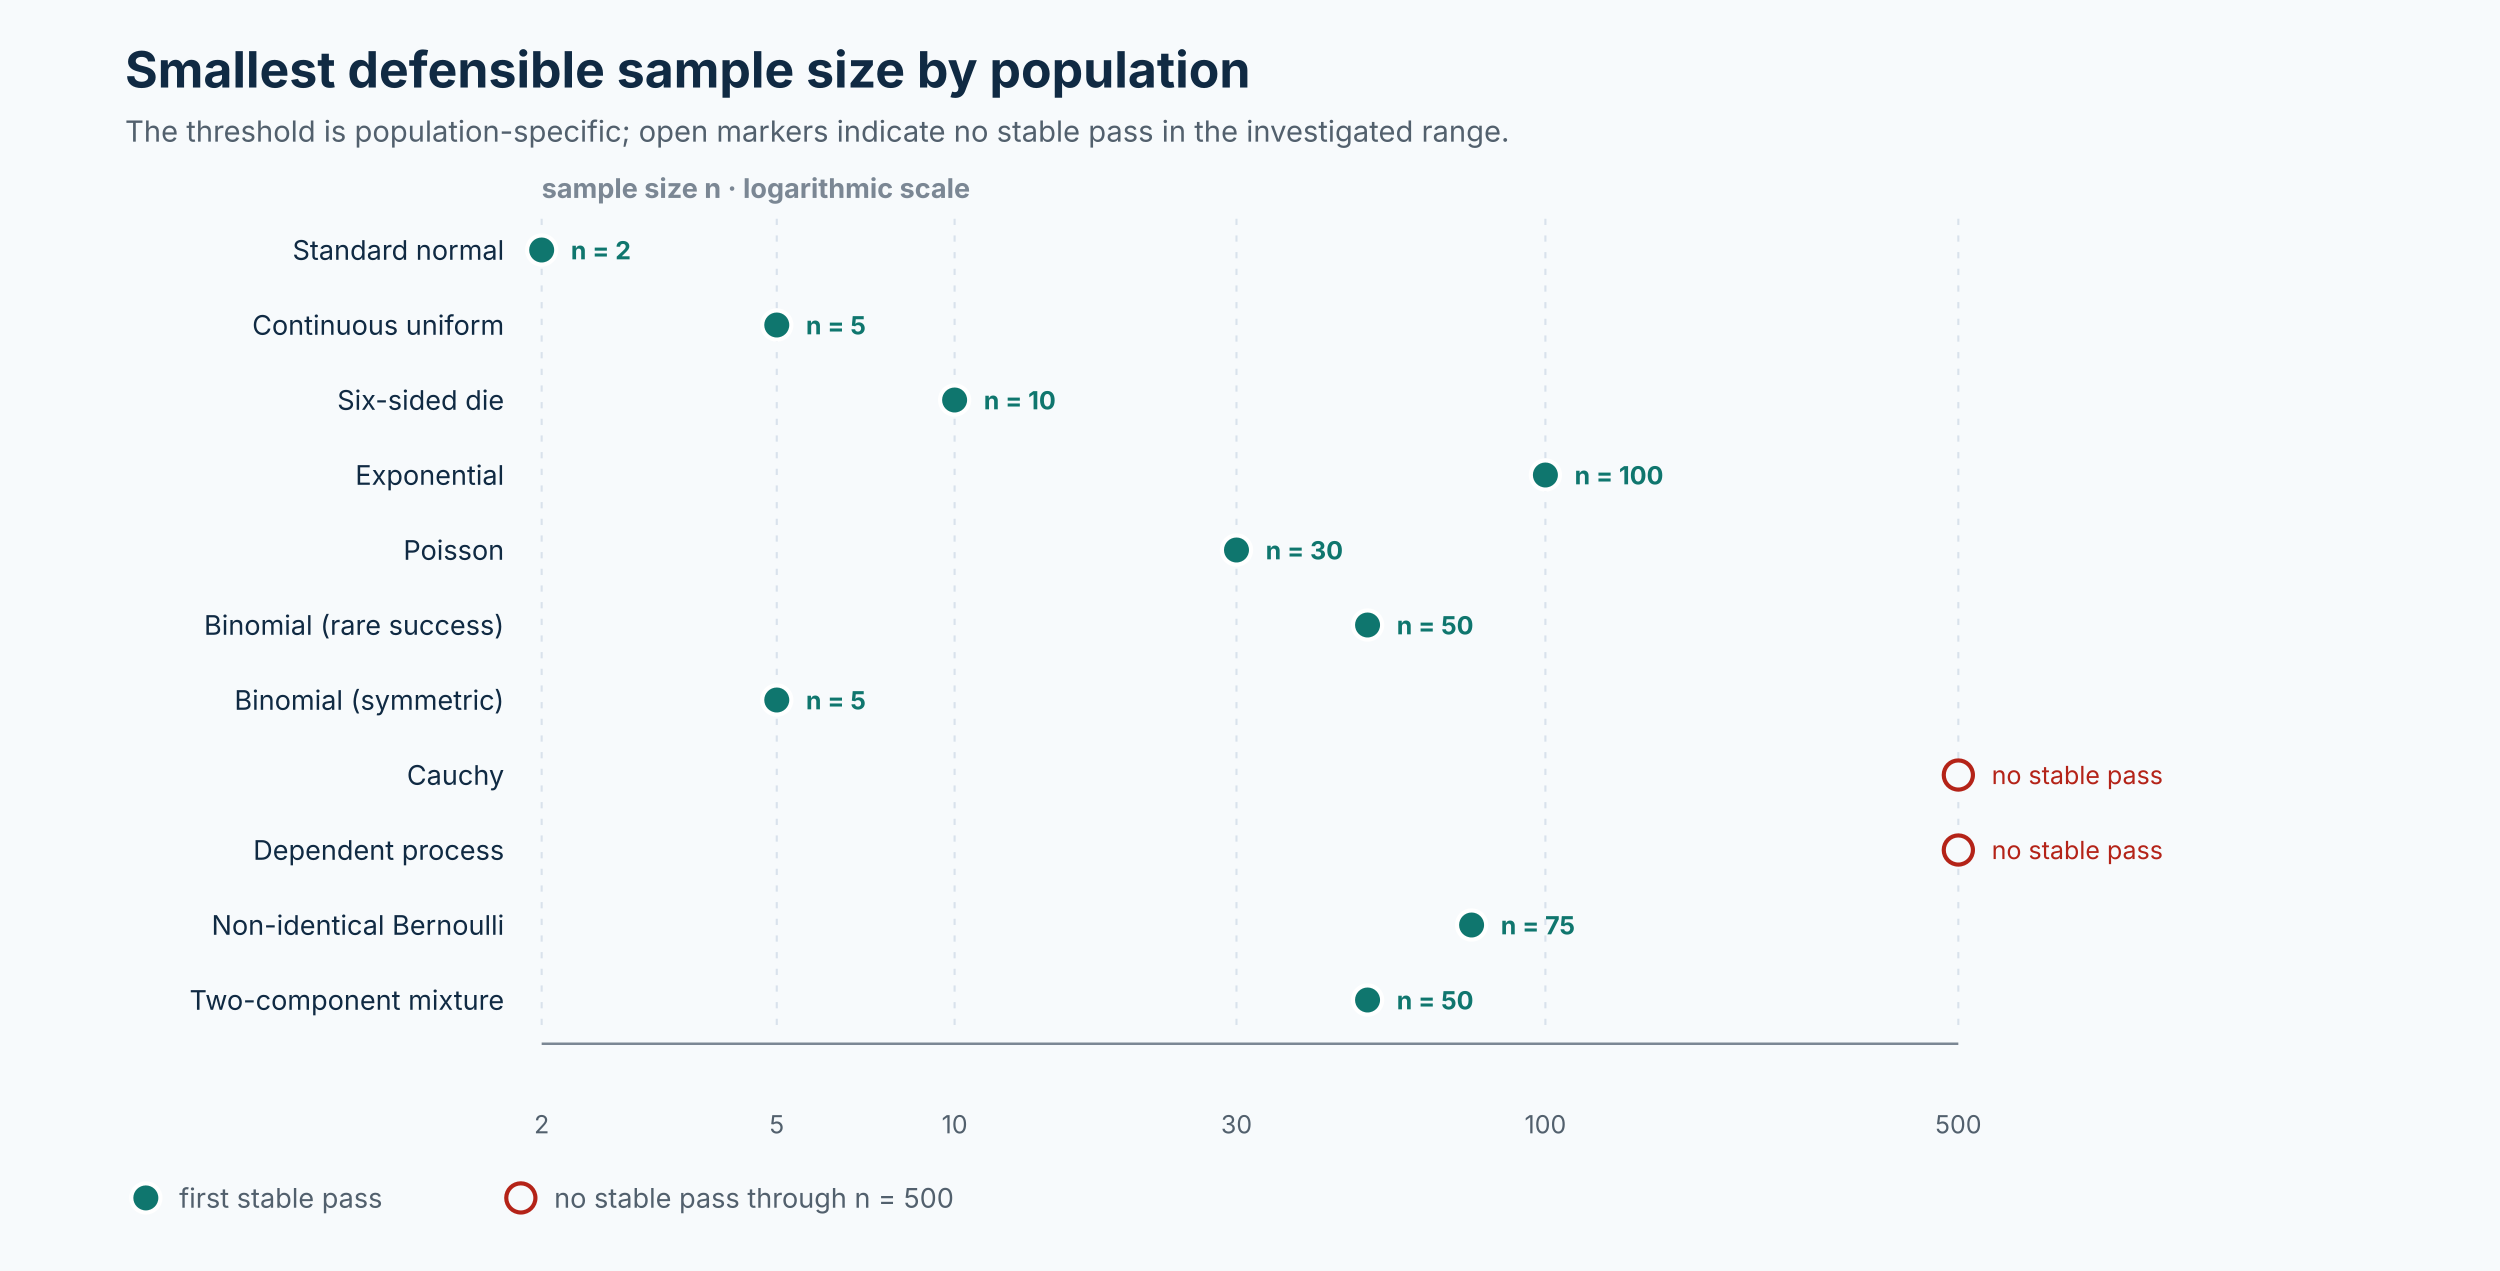
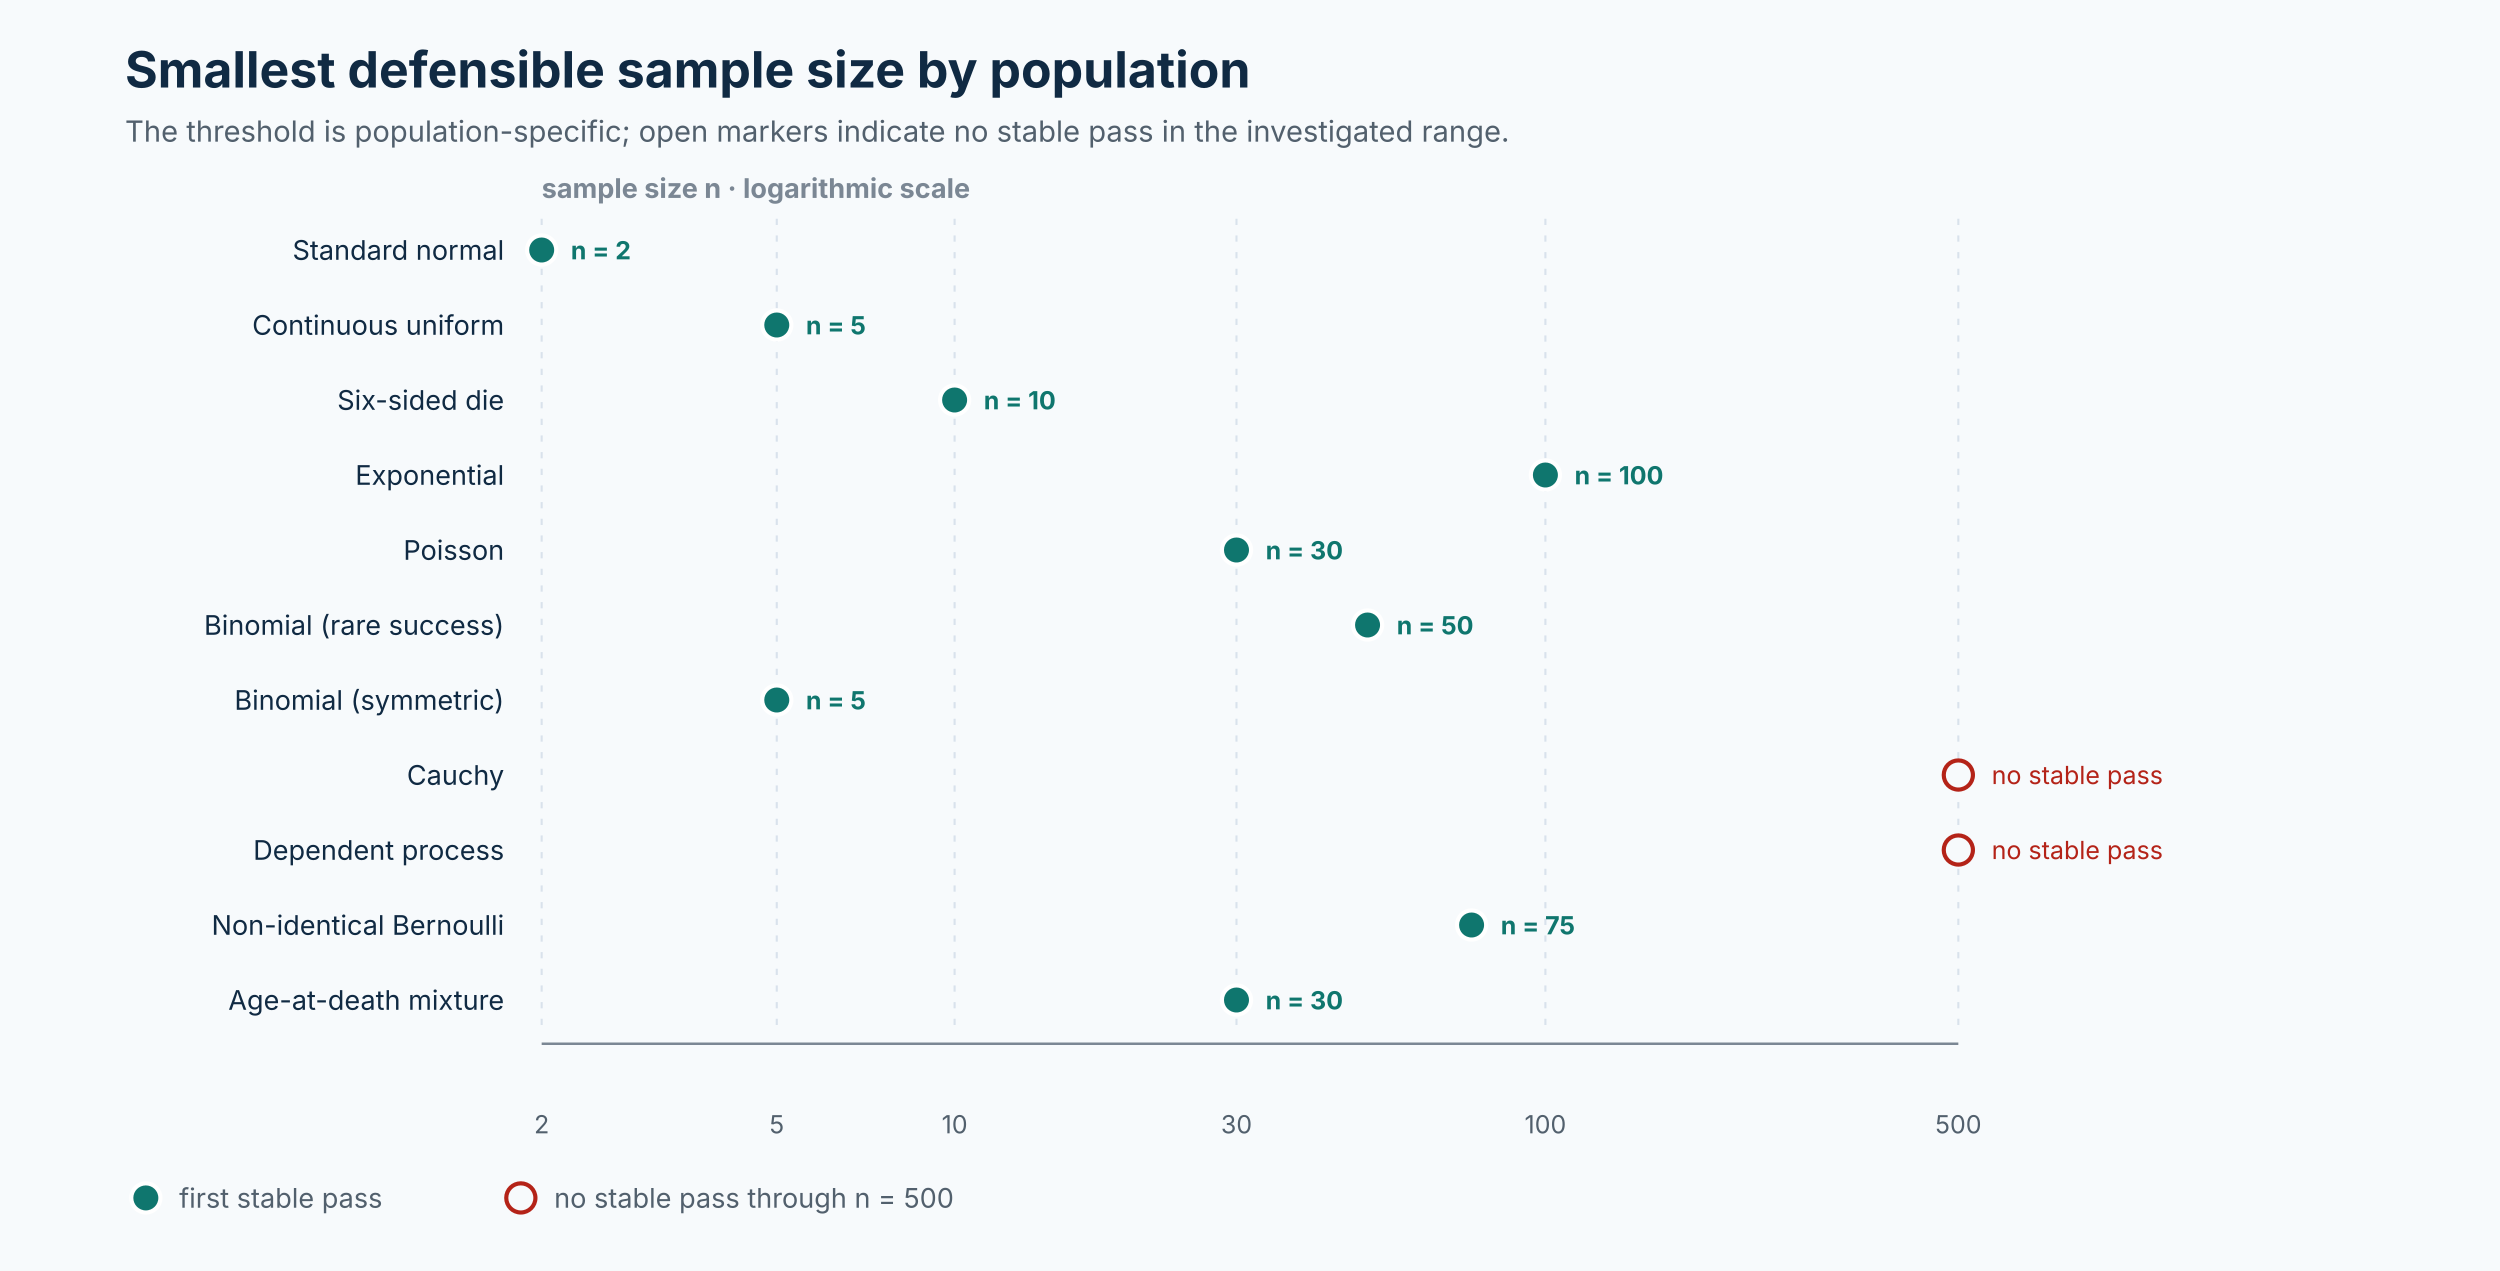
<svg xmlns="http://www.w3.org/2000/svg" width="1200" height="610" viewBox="0 0 1200 610" role="img">
  <rect x="0" y="0" width="1200" height="610" rx="0" fill="#f7fafc" stroke="none" stroke-width="0" opacity="1" />
  <text x="60" y="42" fill="#102a43" font-family="Inter, -apple-system, BlinkMacSystemFont, Segoe UI, sans-serif" font-size="24" font-weight="700" text-anchor="start" dominant-baseline="alphabetic" opacity="1">Smallest defensible sample size by population</text>
  <text x="60" y="68" fill="#52606d" font-family="Inter, -apple-system, BlinkMacSystemFont, Segoe UI, sans-serif" font-size="14" font-weight="400" text-anchor="start" dominant-baseline="alphabetic" opacity="1">The threshold is population-specific; open markers indicate no stable pass in the investigated range.</text>
  <text x="260" y="95" fill="#7b8794" font-family="Inter, -apple-system, BlinkMacSystemFont, Segoe UI, sans-serif" font-size="13" font-weight="700" text-anchor="start" dominant-baseline="alphabetic" opacity="1">sample size n · logarithmic scale</text>
  <line x1="260" y1="105" x2="260" y2="492" stroke="#d9e2ec" stroke-width="1" stroke-dasharray="3 5" />
  <text x="260" y="544" fill="#52606d" font-family="Inter, -apple-system, BlinkMacSystemFont, Segoe UI, sans-serif" font-size="12" font-weight="400" text-anchor="middle" dominant-baseline="alphabetic" opacity="1">2</text>
  <line x1="372.847" y1="105" x2="372.847" y2="492" stroke="#d9e2ec" stroke-width="1" stroke-dasharray="3 5" />
  <text x="372.847" y="544" fill="#52606d" font-family="Inter, -apple-system, BlinkMacSystemFont, Segoe UI, sans-serif" font-size="12" font-weight="400" text-anchor="middle" dominant-baseline="alphabetic" opacity="1">5</text>
  <line x1="458.212" y1="105" x2="458.212" y2="492" stroke="#d9e2ec" stroke-width="1" stroke-dasharray="3 5" />
  <text x="458.212" y="544" fill="#52606d" font-family="Inter, -apple-system, BlinkMacSystemFont, Segoe UI, sans-serif" font-size="12" font-weight="400" text-anchor="middle" dominant-baseline="alphabetic" opacity="1">10</text>
  <line x1="593.512" y1="105" x2="593.512" y2="492" stroke="#d9e2ec" stroke-width="1" stroke-dasharray="3 5" />
  <text x="593.512" y="544" fill="#52606d" font-family="Inter, -apple-system, BlinkMacSystemFont, Segoe UI, sans-serif" font-size="12" font-weight="400" text-anchor="middle" dominant-baseline="alphabetic" opacity="1">30</text>
  <line x1="741.788" y1="105" x2="741.788" y2="492" stroke="#d9e2ec" stroke-width="1" stroke-dasharray="3 5" />
  <text x="741.788" y="544" fill="#52606d" font-family="Inter, -apple-system, BlinkMacSystemFont, Segoe UI, sans-serif" font-size="12" font-weight="400" text-anchor="middle" dominant-baseline="alphabetic" opacity="1">100</text>
  <line x1="940" y1="105" x2="940" y2="492" stroke="#d9e2ec" stroke-width="1" stroke-dasharray="3 5" />
  <text x="940" y="544" fill="#52606d" font-family="Inter, -apple-system, BlinkMacSystemFont, Segoe UI, sans-serif" font-size="12" font-weight="400" text-anchor="middle" dominant-baseline="alphabetic" opacity="1">500</text>
  <text x="242" y="120" fill="#102a43" font-family="Inter, -apple-system, BlinkMacSystemFont, Segoe UI, sans-serif" font-size="13" font-weight="400" text-anchor="end" dominant-baseline="middle" opacity="1">Standard normal</text>
  <circle cx="260" cy="120" r="7" fill="#0f766e" stroke="#ffffff" stroke-width="2" />
  <text x="274" y="120" fill="#0f766e" font-family="Inter, -apple-system, BlinkMacSystemFont, Segoe UI, sans-serif" font-size="12" font-weight="700" text-anchor="start" dominant-baseline="middle" opacity="1">n = 2</text>
  <text x="242" y="156" fill="#102a43" font-family="Inter, -apple-system, BlinkMacSystemFont, Segoe UI, sans-serif" font-size="13" font-weight="400" text-anchor="end" dominant-baseline="middle" opacity="1">Continuous uniform</text>
  <circle cx="372.847" cy="156" r="7" fill="#0f766e" stroke="#ffffff" stroke-width="2" />
  <text x="386.847" y="156" fill="#0f766e" font-family="Inter, -apple-system, BlinkMacSystemFont, Segoe UI, sans-serif" font-size="12" font-weight="700" text-anchor="start" dominant-baseline="middle" opacity="1">n = 5</text>
  <text x="242" y="192" fill="#102a43" font-family="Inter, -apple-system, BlinkMacSystemFont, Segoe UI, sans-serif" font-size="13" font-weight="400" text-anchor="end" dominant-baseline="middle" opacity="1">Six-sided die</text>
  <circle cx="458.212" cy="192" r="7" fill="#0f766e" stroke="#ffffff" stroke-width="2" />
  <text x="472.212" y="192" fill="#0f766e" font-family="Inter, -apple-system, BlinkMacSystemFont, Segoe UI, sans-serif" font-size="12" font-weight="700" text-anchor="start" dominant-baseline="middle" opacity="1">n = 10</text>
  <text x="242" y="228" fill="#102a43" font-family="Inter, -apple-system, BlinkMacSystemFont, Segoe UI, sans-serif" font-size="13" font-weight="400" text-anchor="end" dominant-baseline="middle" opacity="1">Exponential</text>
  <circle cx="741.788" cy="228" r="7" fill="#0f766e" stroke="#ffffff" stroke-width="2" />
  <text x="755.788" y="228" fill="#0f766e" font-family="Inter, -apple-system, BlinkMacSystemFont, Segoe UI, sans-serif" font-size="12" font-weight="700" text-anchor="start" dominant-baseline="middle" opacity="1">n = 100</text>
  <text x="242" y="264" fill="#102a43" font-family="Inter, -apple-system, BlinkMacSystemFont, Segoe UI, sans-serif" font-size="13" font-weight="400" text-anchor="end" dominant-baseline="middle" opacity="1">Poisson</text>
  <circle cx="593.512" cy="264" r="7" fill="#0f766e" stroke="#ffffff" stroke-width="2" />
  <text x="607.512" y="264" fill="#0f766e" font-family="Inter, -apple-system, BlinkMacSystemFont, Segoe UI, sans-serif" font-size="12" font-weight="700" text-anchor="start" dominant-baseline="middle" opacity="1">n = 30</text>
  <text x="242" y="300" fill="#102a43" font-family="Inter, -apple-system, BlinkMacSystemFont, Segoe UI, sans-serif" font-size="13" font-weight="400" text-anchor="end" dominant-baseline="middle" opacity="1">Binomial (rare success)</text>
  <circle cx="656.423" cy="300" r="7" fill="#0f766e" stroke="#ffffff" stroke-width="2" />
  <text x="670.423" y="300" fill="#0f766e" font-family="Inter, -apple-system, BlinkMacSystemFont, Segoe UI, sans-serif" font-size="12" font-weight="700" text-anchor="start" dominant-baseline="middle" opacity="1">n = 50</text>
  <text x="242" y="336" fill="#102a43" font-family="Inter, -apple-system, BlinkMacSystemFont, Segoe UI, sans-serif" font-size="13" font-weight="400" text-anchor="end" dominant-baseline="middle" opacity="1">Binomial (symmetric)</text>
  <circle cx="372.847" cy="336" r="7" fill="#0f766e" stroke="#ffffff" stroke-width="2" />
  <text x="386.847" y="336" fill="#0f766e" font-family="Inter, -apple-system, BlinkMacSystemFont, Segoe UI, sans-serif" font-size="12" font-weight="700" text-anchor="start" dominant-baseline="middle" opacity="1">n = 5</text>
  <text x="242" y="372" fill="#102a43" font-family="Inter, -apple-system, BlinkMacSystemFont, Segoe UI, sans-serif" font-size="13" font-weight="400" text-anchor="end" dominant-baseline="middle" opacity="1">Cauchy</text>
  <circle cx="940" cy="372" r="7" fill="#f7fafc" stroke="#b42318" stroke-width="2" />
  <text x="956" y="372" fill="#b42318" font-family="Inter, -apple-system, BlinkMacSystemFont, Segoe UI, sans-serif" font-size="12" font-weight="400" text-anchor="start" dominant-baseline="middle" opacity="1">no stable pass</text>
  <text x="242" y="408" fill="#102a43" font-family="Inter, -apple-system, BlinkMacSystemFont, Segoe UI, sans-serif" font-size="13" font-weight="400" text-anchor="end" dominant-baseline="middle" opacity="1">Dependent process</text>
  <circle cx="940" cy="408" r="7" fill="#f7fafc" stroke="#b42318" stroke-width="2" />
  <text x="956" y="408" fill="#b42318" font-family="Inter, -apple-system, BlinkMacSystemFont, Segoe UI, sans-serif" font-size="12" font-weight="400" text-anchor="start" dominant-baseline="middle" opacity="1">no stable pass</text>
  <text x="242" y="444" fill="#102a43" font-family="Inter, -apple-system, BlinkMacSystemFont, Segoe UI, sans-serif" font-size="13" font-weight="400" text-anchor="end" dominant-baseline="middle" opacity="1">Non-identical Bernoulli</text>
  <circle cx="706.359" cy="444" r="7" fill="#0f766e" stroke="#ffffff" stroke-width="2" />
  <text x="720.359" y="444" fill="#0f766e" font-family="Inter, -apple-system, BlinkMacSystemFont, Segoe UI, sans-serif" font-size="12" font-weight="700" text-anchor="start" dominant-baseline="middle" opacity="1">n = 75</text>
-   <text x="242" y="480" fill="#102a43" font-family="Inter, -apple-system, BlinkMacSystemFont, Segoe UI, sans-serif" font-size="13" font-weight="400" text-anchor="end" dominant-baseline="middle" opacity="1">Two-component mixture</text>
-   <circle cx="656.423" cy="480" r="7" fill="#0f766e" stroke="#ffffff" stroke-width="2" />
-   <text x="670.423" y="480" fill="#0f766e" font-family="Inter, -apple-system, BlinkMacSystemFont, Segoe UI, sans-serif" font-size="12" font-weight="700" text-anchor="start" dominant-baseline="middle" opacity="1">n = 50</text>
+   <text x="242" y="480" fill="#102a43" font-family="Inter, -apple-system, BlinkMacSystemFont, Segoe UI, sans-serif" font-size="13" font-weight="400" text-anchor="end" dominant-baseline="middle" opacity="1">Age-at-death mixture</text>
+   <circle cx="593.512" cy="480" r="7" fill="#0f766e" stroke="#ffffff" stroke-width="2" />
+   <text x="607.512" y="480" fill="#0f766e" font-family="Inter, -apple-system, BlinkMacSystemFont, Segoe UI, sans-serif" font-size="12" font-weight="700" text-anchor="start" dominant-baseline="middle" opacity="1">n = 30</text>
  <line x1="260" y1="501" x2="940" y2="501" stroke="#7b8794" stroke-width="1.2" />
  <circle cx="70" cy="575" r="7" fill="#0f766e" stroke="#ffffff" stroke-width="2" />
  <text x="86" y="575" fill="#52606d" font-family="Inter, -apple-system, BlinkMacSystemFont, Segoe UI, sans-serif" font-size="13" font-weight="400" text-anchor="start" dominant-baseline="middle" opacity="1">first stable pass</text>
  <circle cx="250" cy="575" r="7" fill="#f7fafc" stroke="#b42318" stroke-width="2" />
  <text x="266" y="575" fill="#52606d" font-family="Inter, -apple-system, BlinkMacSystemFont, Segoe UI, sans-serif" font-size="13" font-weight="400" text-anchor="start" dominant-baseline="middle" opacity="1">no stable pass through n = 500</text>
</svg>
